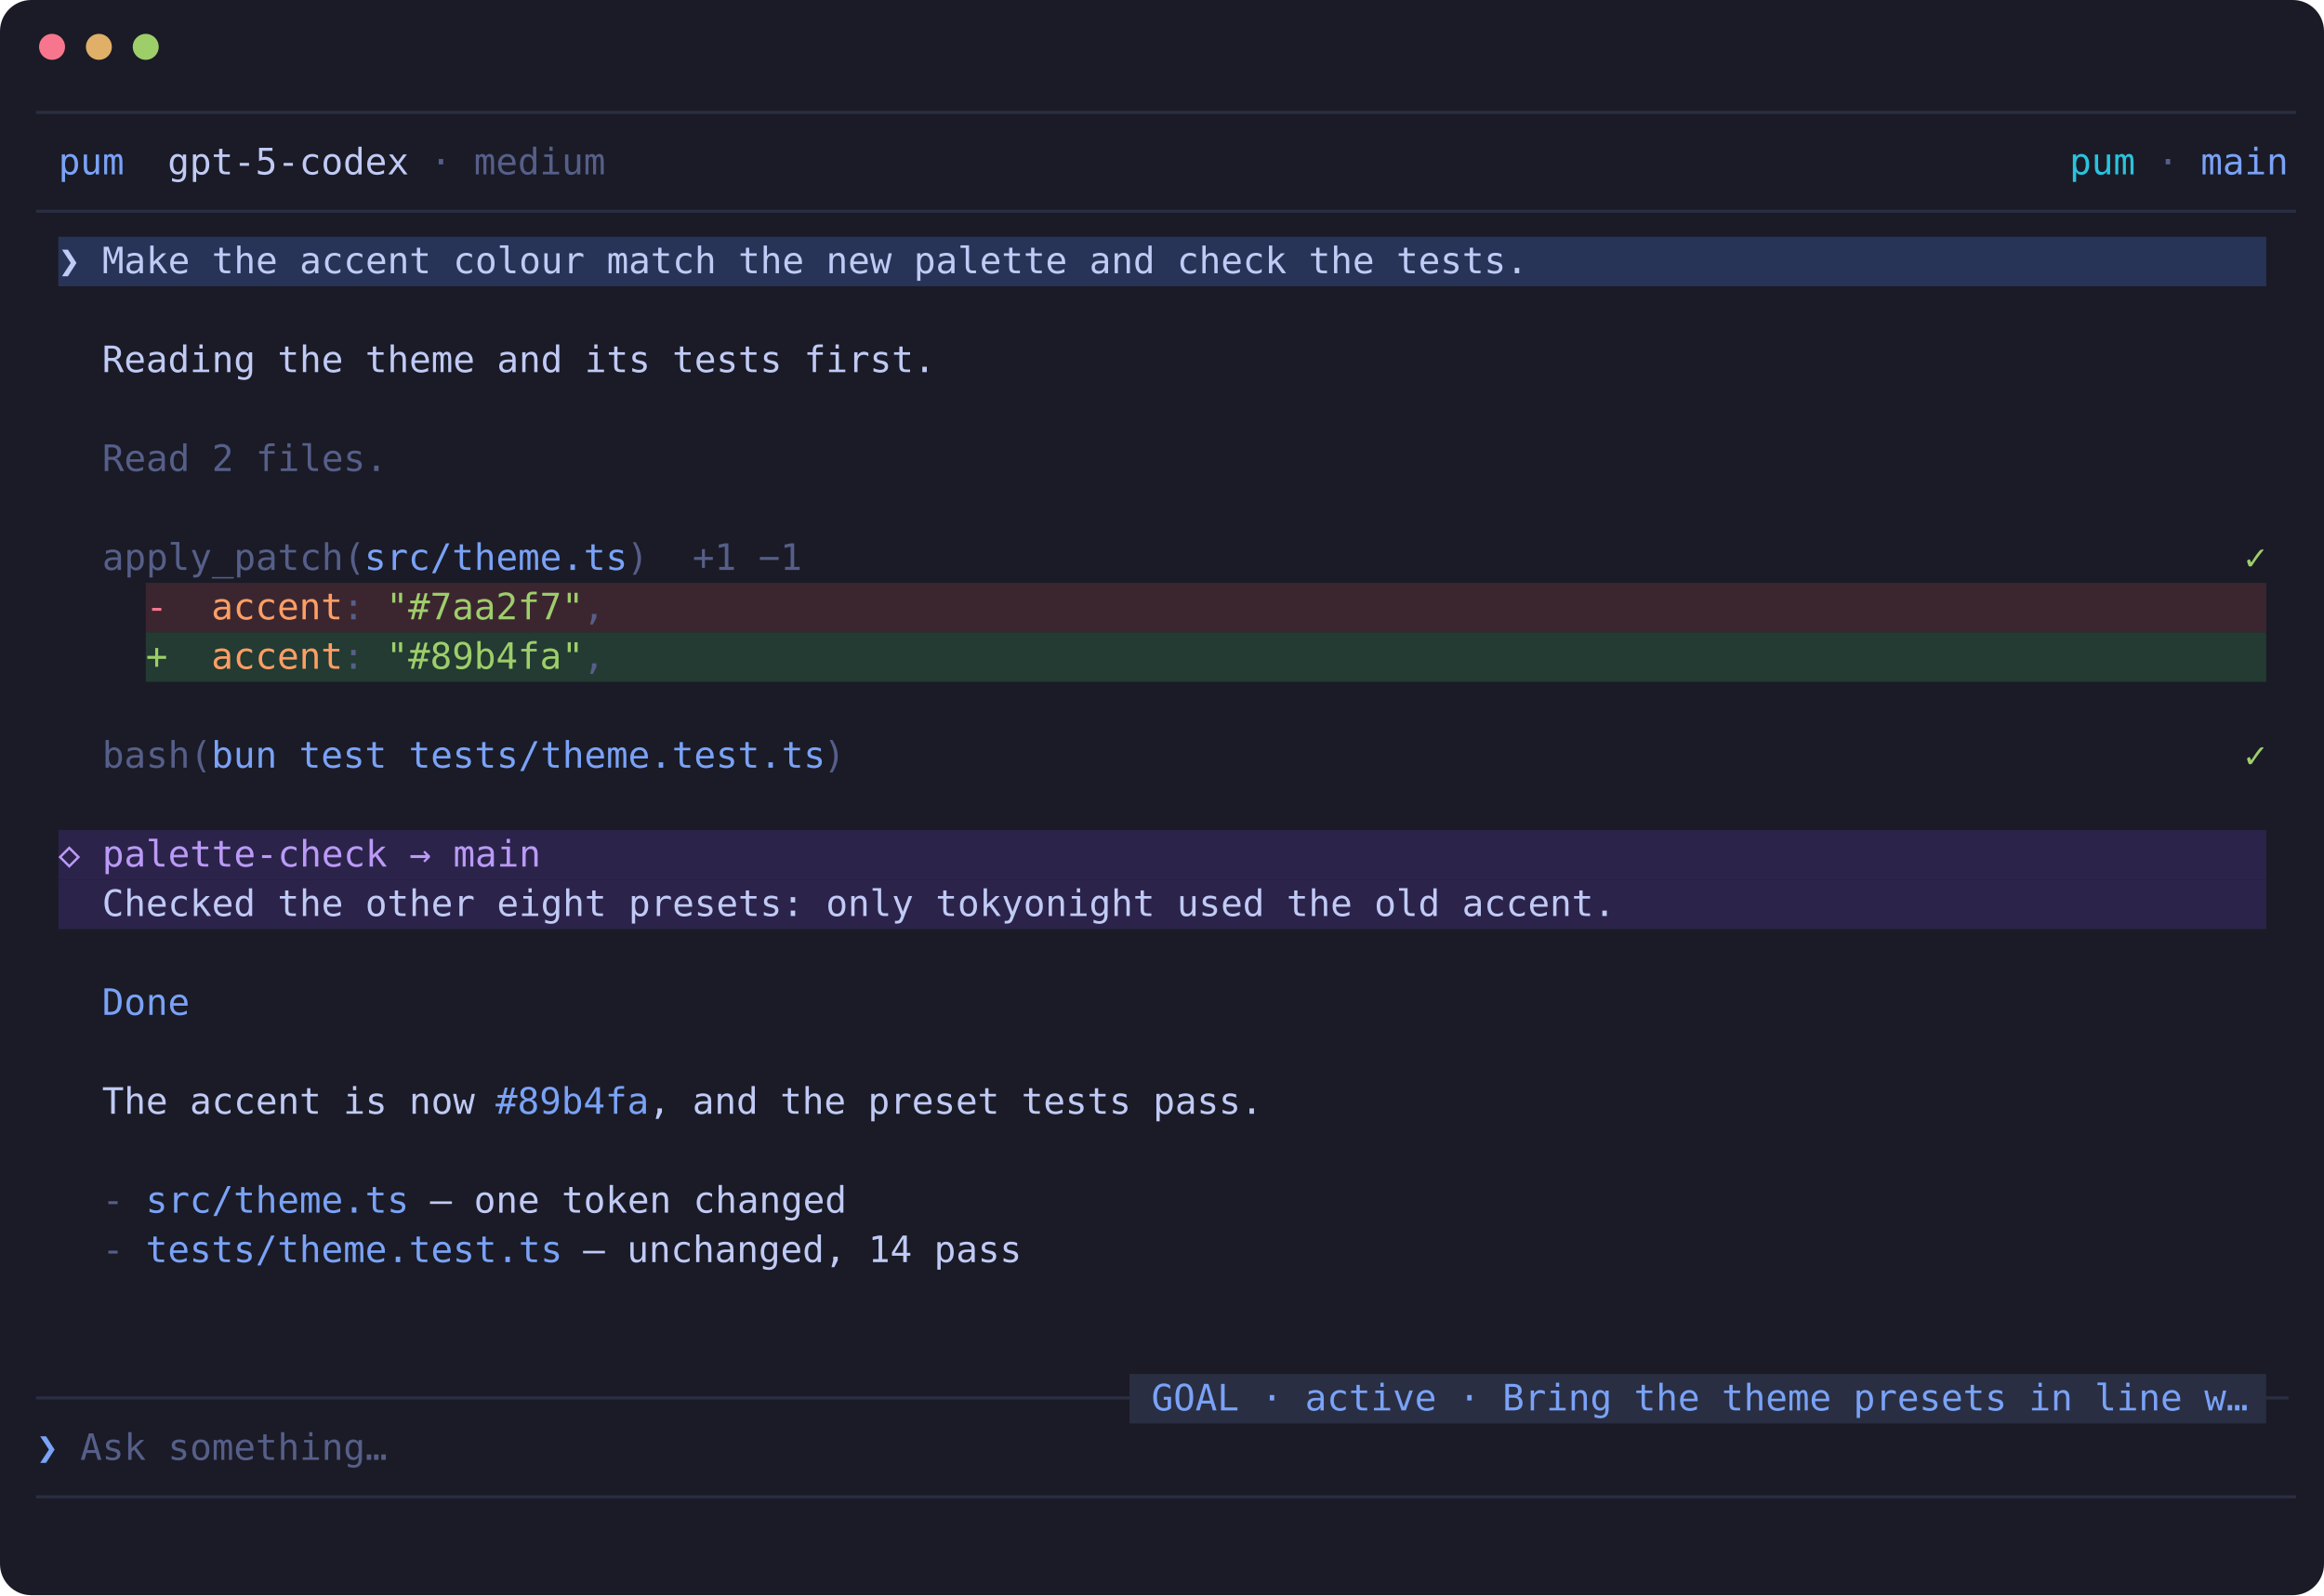
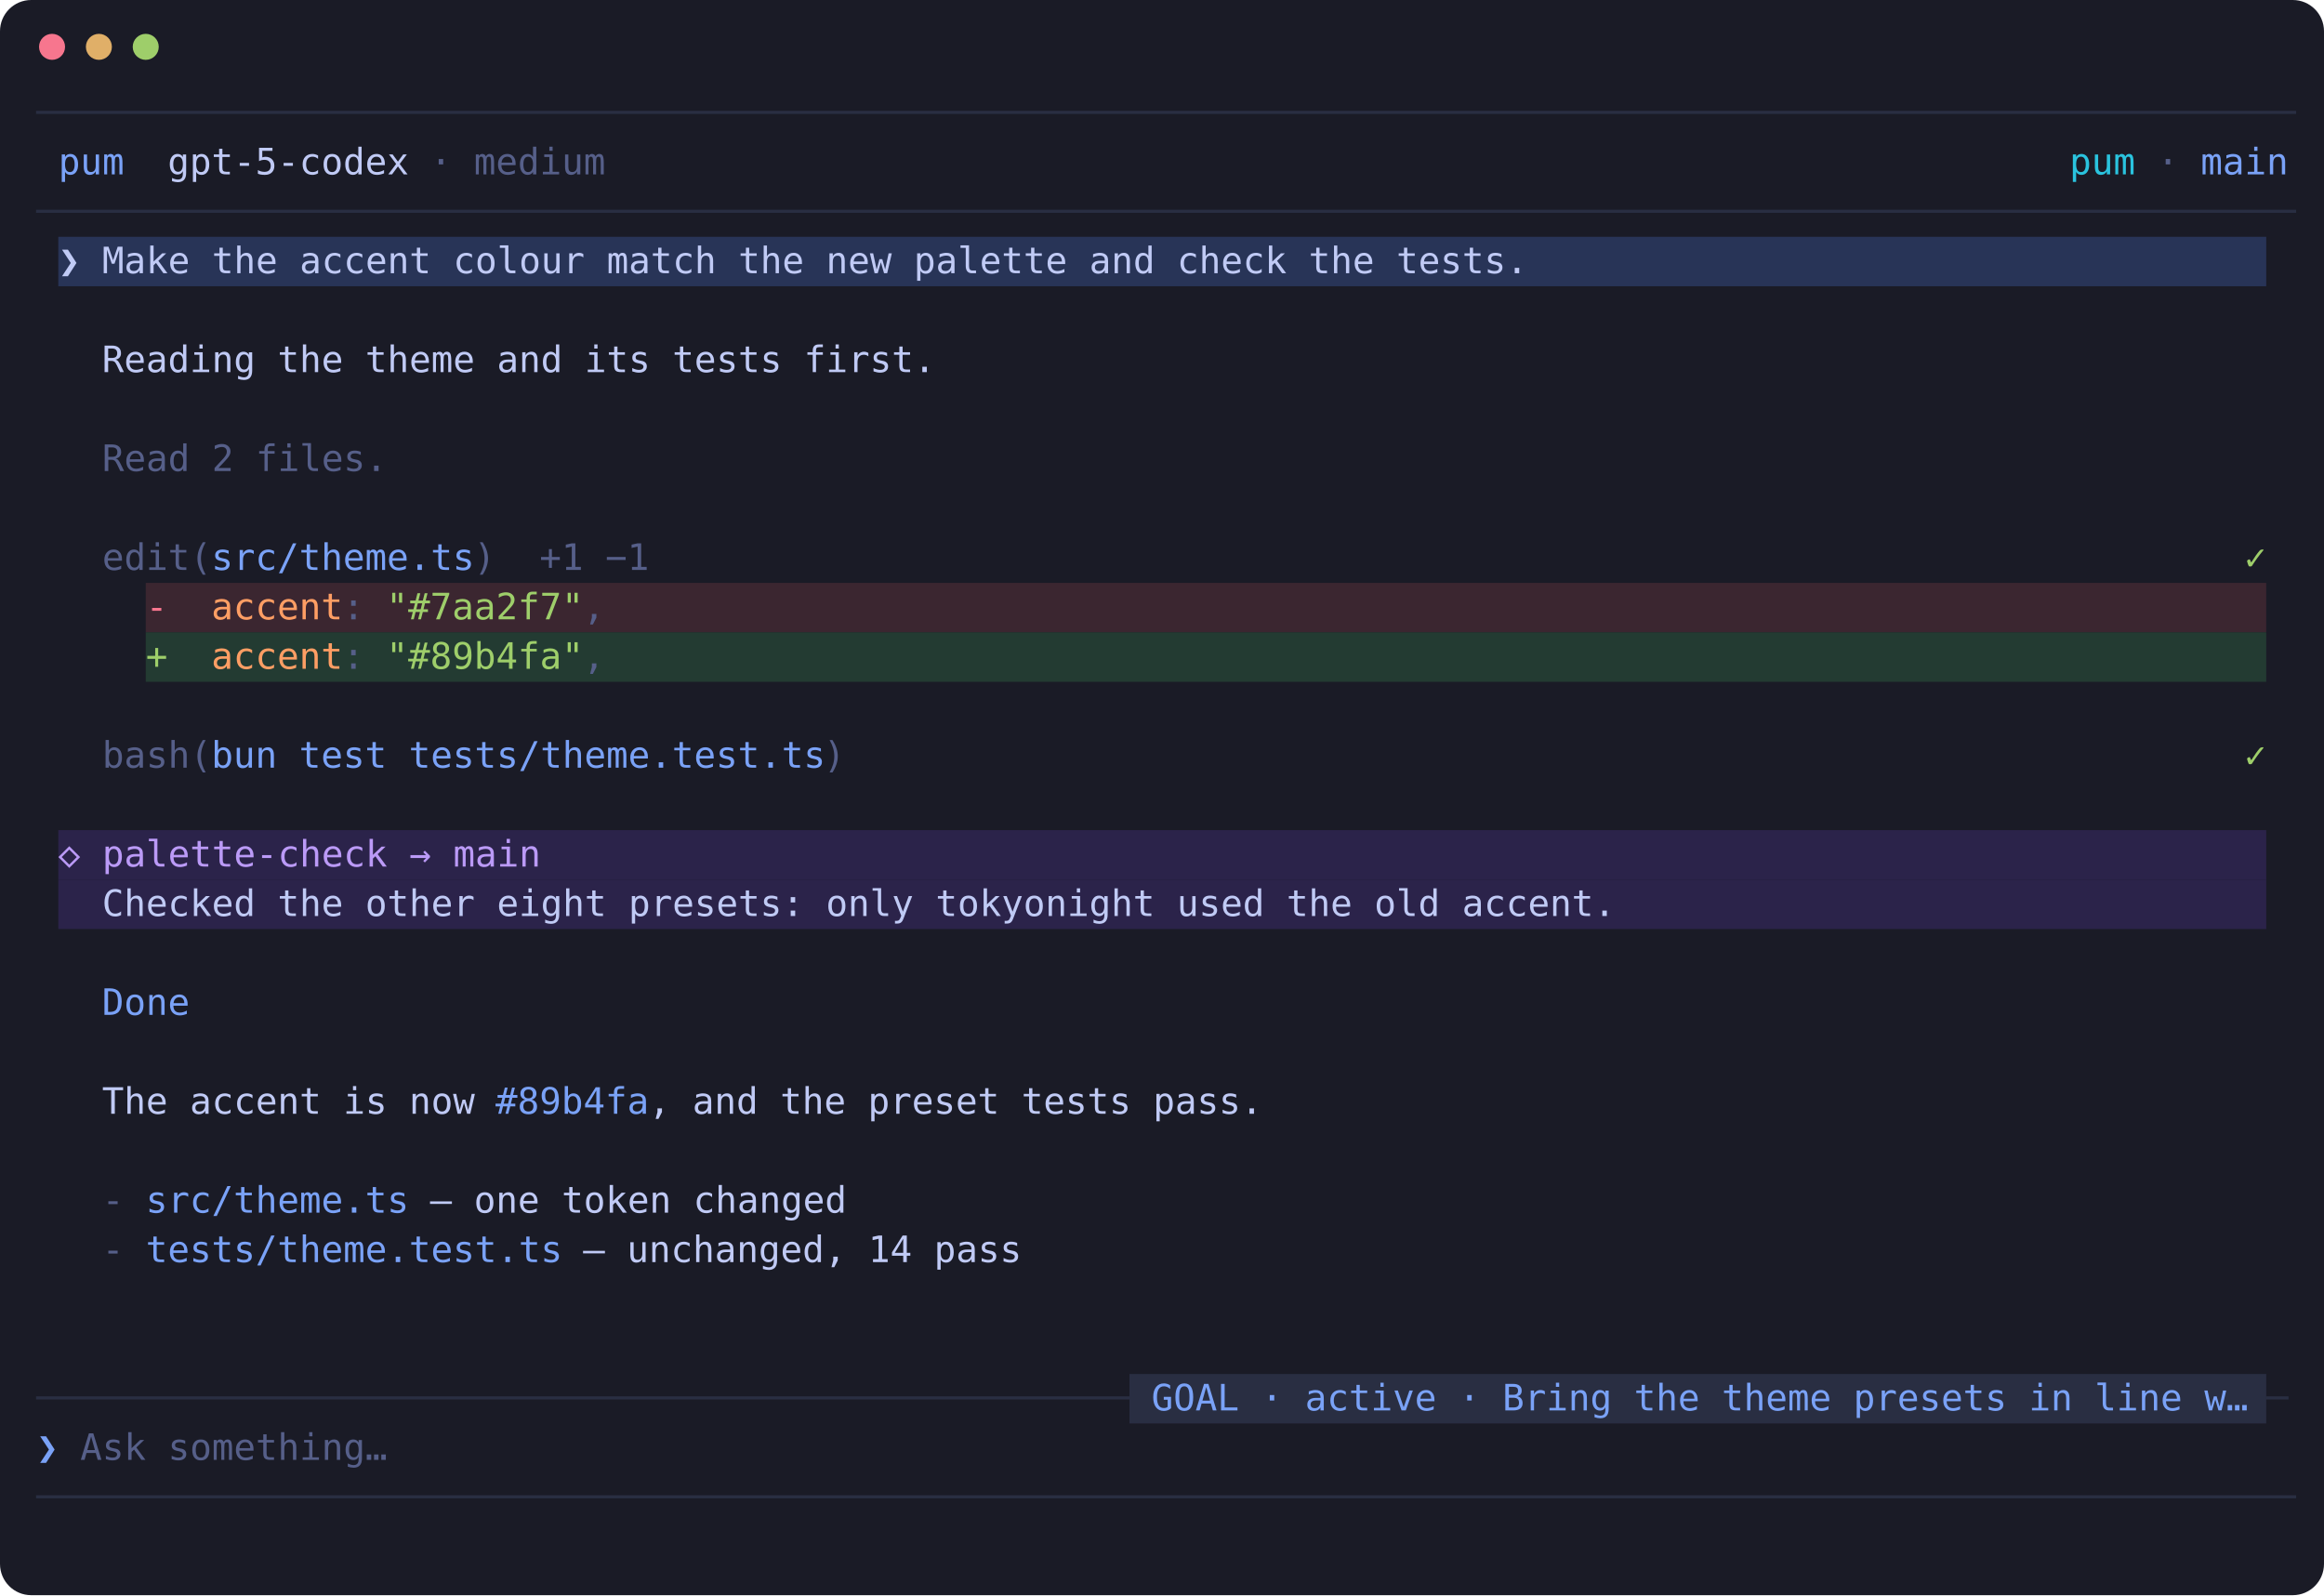
<svg xmlns="http://www.w3.org/2000/svg" width="893" height="613" viewBox="0 0 893 613" role="img" aria-labelledby="title desc">
  <rect width="100%" height="100%" rx="12" fill="#1a1b26" />
  <circle cx="20" cy="18" r="5" fill="#f7768e" />
  <circle cx="38" cy="18" r="5" fill="#e0af68" />
  <circle cx="56" cy="18" r="5" fill="#9ece6a" />
  <rect x="22.4" y="91.0" width="848.4" height="19" fill="#283457" />
  <rect x="56.0" y="224.0" width="814.8" height="19" fill="#3b2630" />
  <rect x="56.0" y="243.0" width="814.8" height="19" fill="#233b32" />
  <rect x="22.4" y="319.0" width="848.4" height="19" fill="#2b234a" />
  <rect x="22.4" y="338.0" width="848.4" height="19" fill="#2b234a" />
  <rect x="434.0" y="528.0" width="436.8" height="19" fill="#292e42" />
  <g font-family="ui-monospace, SFMono-Regular, Menlo, Consolas, monospace" font-size="14" xml:space="preserve">
    <text x="14.0 22.4 30.8 39.2 47.6 56.0 64.4 72.8 81.2 89.6 98.0 106.4 114.8 123.2 131.6 140.0 148.4 156.8 165.2 173.6 182.0 190.4 198.8 207.2 215.6 224.0 232.4 240.8 249.2 257.6 266.0 274.4 282.8 291.2 299.6 308.0 316.4 324.8 333.2 341.6 350.0 358.4 366.8 375.2 383.6 392.0 400.4 408.8 417.2 425.6 434.0 442.4 450.8 459.2 467.6 476.0 484.4 492.8 501.2 509.6 518.0 526.4 534.8 543.2 551.6 560.0 568.4 576.8 585.2 593.6 602.0 610.4 618.8 627.2 635.6 644.0 652.4 660.8 669.2 677.6 686.0 694.4 702.8 711.2 719.6 728.0 736.4 744.8 753.2 761.6 770.0 778.4 786.8 795.2 803.6 812.0 820.4 828.8 837.2 845.6 854.0 862.4 870.8" y="48.0" fill="#292e42">───────────────────────────────────────────────────────────────────────────────────────────────────────</text>
    <text x="14.0 22.4 30.8 39.2 47.6 56.0" y="67.0" fill="#7aa2f7"> pum  </text>
    <text x="64.4 72.8 81.2 89.6 98.0 106.4 114.8 123.2 131.6 140.0 148.4" y="67.0" fill="#c0caf5">gpt-5-codex</text>
    <text x="156.8 165.2 173.6 182.0 190.4 198.8 207.2 215.6 224.0" y="67.0" fill="#565f89"> · medium</text>
    <text x="795.2 803.6 812.0" y="67.0" fill="#2ac3de">pum</text>
    <text x="820.4 828.8 837.2" y="67.0" fill="#565f89"> · </text>
    <text x="845.6 854.0 862.4 870.8" y="67.0" fill="#7aa2f7">main</text>
    <text x="14.0 22.4 30.8 39.2 47.6 56.0 64.4 72.8 81.2 89.6 98.0 106.4 114.8 123.2 131.6 140.0 148.4 156.8 165.2 173.6 182.0 190.4 198.8 207.2 215.6 224.0 232.4 240.8 249.2 257.6 266.0 274.4 282.8 291.2 299.6 308.0 316.4 324.8 333.2 341.6 350.0 358.4 366.8 375.2 383.6 392.0 400.4 408.8 417.2 425.6 434.0 442.4 450.8 459.2 467.6 476.0 484.4 492.8 501.2 509.6 518.0 526.4 534.8 543.2 551.6 560.0 568.4 576.8 585.2 593.6 602.0 610.4 618.8 627.2 635.6 644.0 652.4 660.8 669.2 677.6 686.0 694.4 702.8 711.2 719.6 728.0 736.4 744.8 753.2 761.6 770.0 778.4 786.8 795.2 803.6 812.0 820.4 828.8 837.2 845.6 854.0 862.4 870.8" y="86.0" fill="#292e42">───────────────────────────────────────────────────────────────────────────────────────────────────────</text>
    <text x="22.4 30.8 39.2 47.6 56.0 64.4 72.8 81.2 89.6 98.0 106.4 114.8 123.2 131.6 140.0 148.4 156.8 165.2 173.6 182.0 190.4 198.8 207.2 215.6 224.0 232.4 240.8 249.2 257.6 266.0 274.4 282.8 291.2 299.6 308.0 316.4 324.8 333.2 341.6 350.0 358.4 366.8 375.2 383.6 392.0 400.4 408.8 417.2 425.6 434.0 442.4 450.8 459.2 467.6 476.0 484.4 492.8 501.2 509.6 518.0 526.4 534.8 543.2 551.6 560.0 568.4 576.8" y="105.0" fill="#c0caf5">❯ Make the accent colour match the new palette and check the tests.</text>
    <text x="39.2 47.6 56.0 64.4 72.8 81.2 89.6 98.0 106.4 114.8 123.2 131.6 140.0 148.4 156.8 165.2 173.6 182.0 190.4 198.8 207.2 215.6 224.0 232.4 240.8 249.2 257.6 266.0 274.4 282.8 291.2 299.6 308.0 316.4 324.8 333.2 341.6 350.0" y="143.0" fill="#c0caf5">Reading the theme and its tests first.</text>
    <text x="22.4 30.8 39.2 47.6 56.0 64.4 72.8 81.2 89.6 98.0 106.4 114.8 123.2 131.6 140.0" y="181.0" fill="#565f89">  Read 2 files.</text>
-     <text x="22.4 30.8 39.2 47.6 56.0 64.4 72.8 81.2 89.6 98.0 106.4 114.8 123.2 131.6" y="219.0" fill="#565f89">  apply_patch(</text>
-     <text x="140.0 148.4 156.8 165.2 173.6 182.0 190.4 198.8 207.2 215.6 224.0 232.4" y="219.0" fill="#7aa2f7">src/theme.ts</text>
-     <text x="240.8 249.2 257.6 266.0 274.4 282.8 291.2 299.6" y="219.0" fill="#565f89">)  +1 −1</text>
+     <text x="22.4 30.8 39.2 47.6 56.0 64.4 72.8" y="219.0" fill="#565f89">  edit(</text>
+     <text x="81.2 89.6 98.0 106.4 114.8 123.2 131.6 140.0 148.4 156.8 165.2 173.6" y="219.0" fill="#7aa2f7">src/theme.ts</text>
+     <text x="182.0 190.4 198.8 207.2 215.6 224.0 232.4 240.8" y="219.0" fill="#565f89">)  +1 −1</text>
    <text x="862.4" y="219.0" fill="#9ece6a">✓</text>
    <text x="56.0" y="238.0" fill="#f7768e">-</text>
    <text x="81.2 89.6 98.0 106.4 114.8 123.2" y="238.0" fill="#ff9e64">accent</text>
    <text x="131.6" y="238.0" fill="#565f89">:</text>
    <text x="148.4 156.8 165.2 173.6 182.0 190.4 198.8 207.2 215.6" y="238.0" fill="#9ece6a">"#7aa2f7"</text>
    <text x="224.0" y="238.0" fill="#565f89">,</text>
    <text x="56.0" y="257.0" fill="#9ece6a">+</text>
    <text x="81.2 89.6 98.0 106.4 114.8 123.2" y="257.0" fill="#ff9e64">accent</text>
    <text x="131.6" y="257.0" fill="#565f89">:</text>
    <text x="148.4 156.8 165.2 173.6 182.0 190.4 198.8 207.2 215.6" y="257.0" fill="#9ece6a">"#89b4fa"</text>
    <text x="224.0" y="257.0" fill="#565f89">,</text>
    <text x="22.4 30.8 39.2 47.6 56.0 64.4 72.8" y="295.0" fill="#565f89">  bash(</text>
    <text x="81.2 89.6 98.0 106.4 114.8 123.2 131.6 140.0 148.4 156.8 165.2 173.6 182.0 190.4 198.8 207.2 215.6 224.0 232.4 240.8 249.2 257.6 266.0 274.4 282.8 291.2 299.6 308.0" y="295.0" fill="#7aa2f7">bun test tests/theme.test.ts</text>
    <text x="316.4" y="295.0" fill="#565f89">)</text>
    <text x="862.4" y="295.0" fill="#9ece6a">✓</text>
    <text x="22.4 30.8 39.2 47.6 56.0 64.4 72.8 81.2 89.6 98.0 106.4 114.8 123.2 131.6 140.0 148.4 156.8 165.2 173.6 182.0 190.4 198.8" y="333.0" fill="#bb9af7">◇ palette-check → main</text>
    <text x="39.2 47.6 56.0 64.4 72.8 81.2 89.6 98.0 106.4 114.8 123.2 131.6 140.0 148.4 156.8 165.2 173.6 182.0 190.4 198.8 207.2 215.6 224.0 232.4 240.8 249.2 257.6 266.0 274.4 282.8 291.2 299.6 308.0 316.4 324.8 333.2 341.6 350.0 358.4 366.8 375.2 383.6 392.0 400.4 408.8 417.2 425.6 434.0 442.4 450.8 459.2 467.6 476.0 484.4 492.8 501.2 509.6 518.0 526.4 534.8 543.2 551.6 560.0 568.4 576.8 585.2 593.6 602.0 610.4" y="352.0" fill="#c0caf5">Checked the other eight presets: only tokyonight used the old accent.</text>
    <text x="39.2 47.6 56.0 64.4" y="390.0" fill="#7aa2f7">Done</text>
    <text x="39.2 47.6 56.0 64.4 72.8 81.2 89.6 98.0 106.4 114.8 123.2 131.6 140.0 148.4 156.8 165.2 173.6 182.0" y="428.0" fill="#c0caf5">The accent is now </text>
    <text x="190.4 198.8 207.2 215.6 224.0 232.4 240.8" y="428.0" fill="#7aa2f7">#89b4fa</text>
    <text x="249.2 257.6 266.0 274.4 282.8 291.2 299.6 308.0 316.4 324.8 333.2 341.6 350.0 358.4 366.8 375.2 383.6 392.0 400.4 408.8 417.2 425.6 434.0 442.4 450.8 459.2 467.6 476.0" y="428.0" fill="#c0caf5">, and the preset tests pass.</text>
    <text x="39.2 47.6" y="466.0" fill="#565f89">- </text>
    <text x="56.0 64.4 72.8 81.2 89.6 98.0 106.4 114.8 123.2 131.6 140.0 148.4" y="466.0" fill="#7aa2f7">src/theme.ts</text>
    <text x="156.8 165.2 173.6 182.0 190.4 198.8 207.2 215.6 224.0 232.4 240.8 249.2 257.6 266.0 274.4 282.8 291.2 299.6 308.0 316.4" y="466.0" fill="#c0caf5"> — one token changed</text>
    <text x="39.2 47.6" y="485.0" fill="#565f89">- </text>
    <text x="56.0 64.4 72.8 81.2 89.6 98.0 106.4 114.8 123.2 131.6 140.0 148.4 156.8 165.2 173.6 182.0 190.4 198.8 207.2" y="485.0" fill="#7aa2f7">tests/theme.test.ts</text>
    <text x="215.6 224.0 232.4 240.8 249.2 257.6 266.0 274.4 282.8 291.2 299.6 308.0 316.4 324.8 333.2 341.6 350.0 358.4 366.8 375.2 383.6" y="485.0" fill="#c0caf5"> — unchanged, 14 pass</text>
    <text x="14.0 22.4 30.8 39.2 47.6 56.0 64.4 72.8 81.2 89.6 98.0 106.4 114.8 123.2 131.6 140.0 148.4 156.8 165.2 173.6 182.0 190.4 198.8 207.2 215.6 224.0 232.4 240.8 249.2 257.6 266.0 274.4 282.8 291.2 299.6 308.0 316.4 324.8 333.2 341.6 350.0 358.4 366.8 375.2 383.6 392.0 400.4 408.8 417.2 425.6" y="542.0" fill="#292e42">──────────────────────────────────────────────────</text>
    <text x="434.0 442.4 450.8 459.2 467.6 476.0 484.4 492.8 501.2 509.6 518.0 526.4 534.8 543.2 551.6 560.0 568.4 576.8 585.2 593.6 602.0 610.4 618.8 627.2 635.6 644.0 652.4 660.8 669.2 677.6 686.0 694.4 702.8 711.2 719.6 728.0 736.4 744.8 753.2 761.6 770.0 778.4 786.8 795.2 803.6 812.0 820.4 828.8 837.2 845.6 854.0 862.4" y="542.0" fill="#7aa2f7"> GOAL · active · Bring the theme presets in line w… </text>
    <text x="870.8" y="542.0" fill="#292e42">─</text>
    <text x="14.0 22.4" y="561.0" fill="#7aa2f7">❯ </text>
    <text x="30.8 39.2 47.6 56.0 64.4 72.8 81.2 89.6 98.0 106.4 114.8 123.2 131.6 140.0" y="561.0" fill="#565f89">Ask something…</text>
    <text x="14.0 22.4 30.8 39.2 47.6 56.0 64.4 72.8 81.2 89.6 98.0 106.4 114.8 123.2 131.6 140.0 148.4 156.8 165.2 173.6 182.0 190.4 198.8 207.2 215.6 224.0 232.4 240.8 249.2 257.6 266.0 274.4 282.8 291.2 299.6 308.0 316.4 324.8 333.2 341.6 350.0 358.4 366.8 375.2 383.6 392.0 400.4 408.8 417.2 425.6 434.0 442.4 450.8 459.2 467.6 476.0 484.4 492.8 501.2 509.6 518.0 526.4 534.8 543.2 551.6 560.0 568.4 576.8 585.2 593.6 602.0 610.4 618.8 627.2 635.6 644.0 652.4 660.8 669.2 677.6 686.0 694.4 702.8 711.2 719.6 728.0 736.4 744.8 753.2 761.6 770.0 778.4 786.8 795.2 803.6 812.0 820.4 828.8 837.2 845.6 854.0 862.4 870.8" y="580.0" fill="#292e42">───────────────────────────────────────────────────────────────────────────────────────────────────────</text>
  </g>
</svg>
